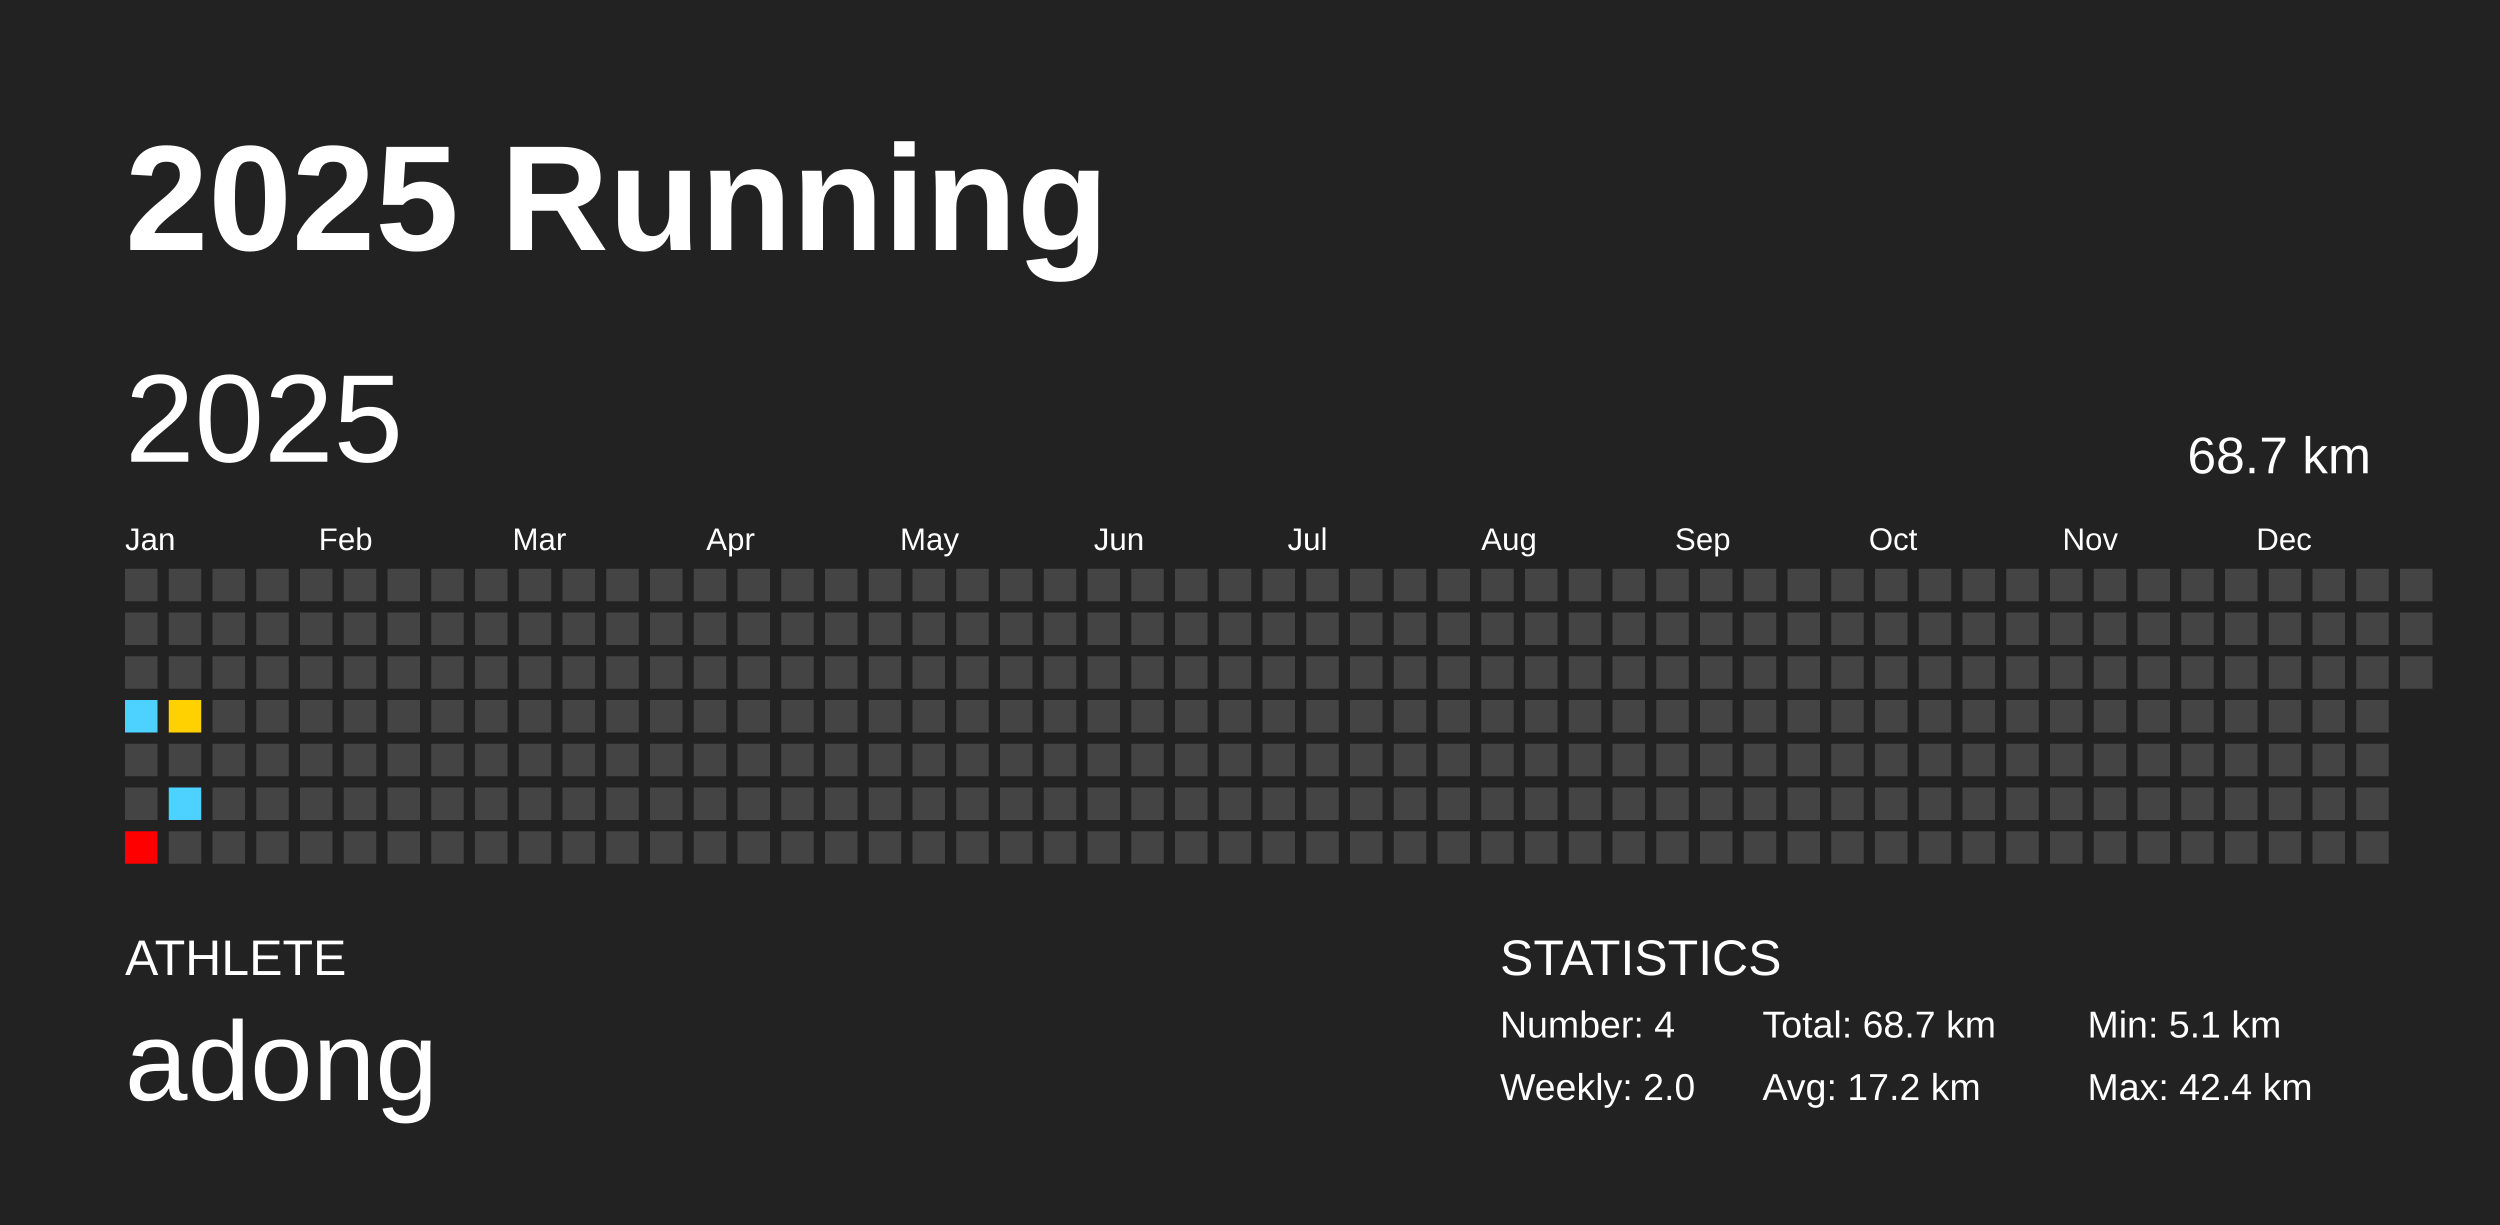
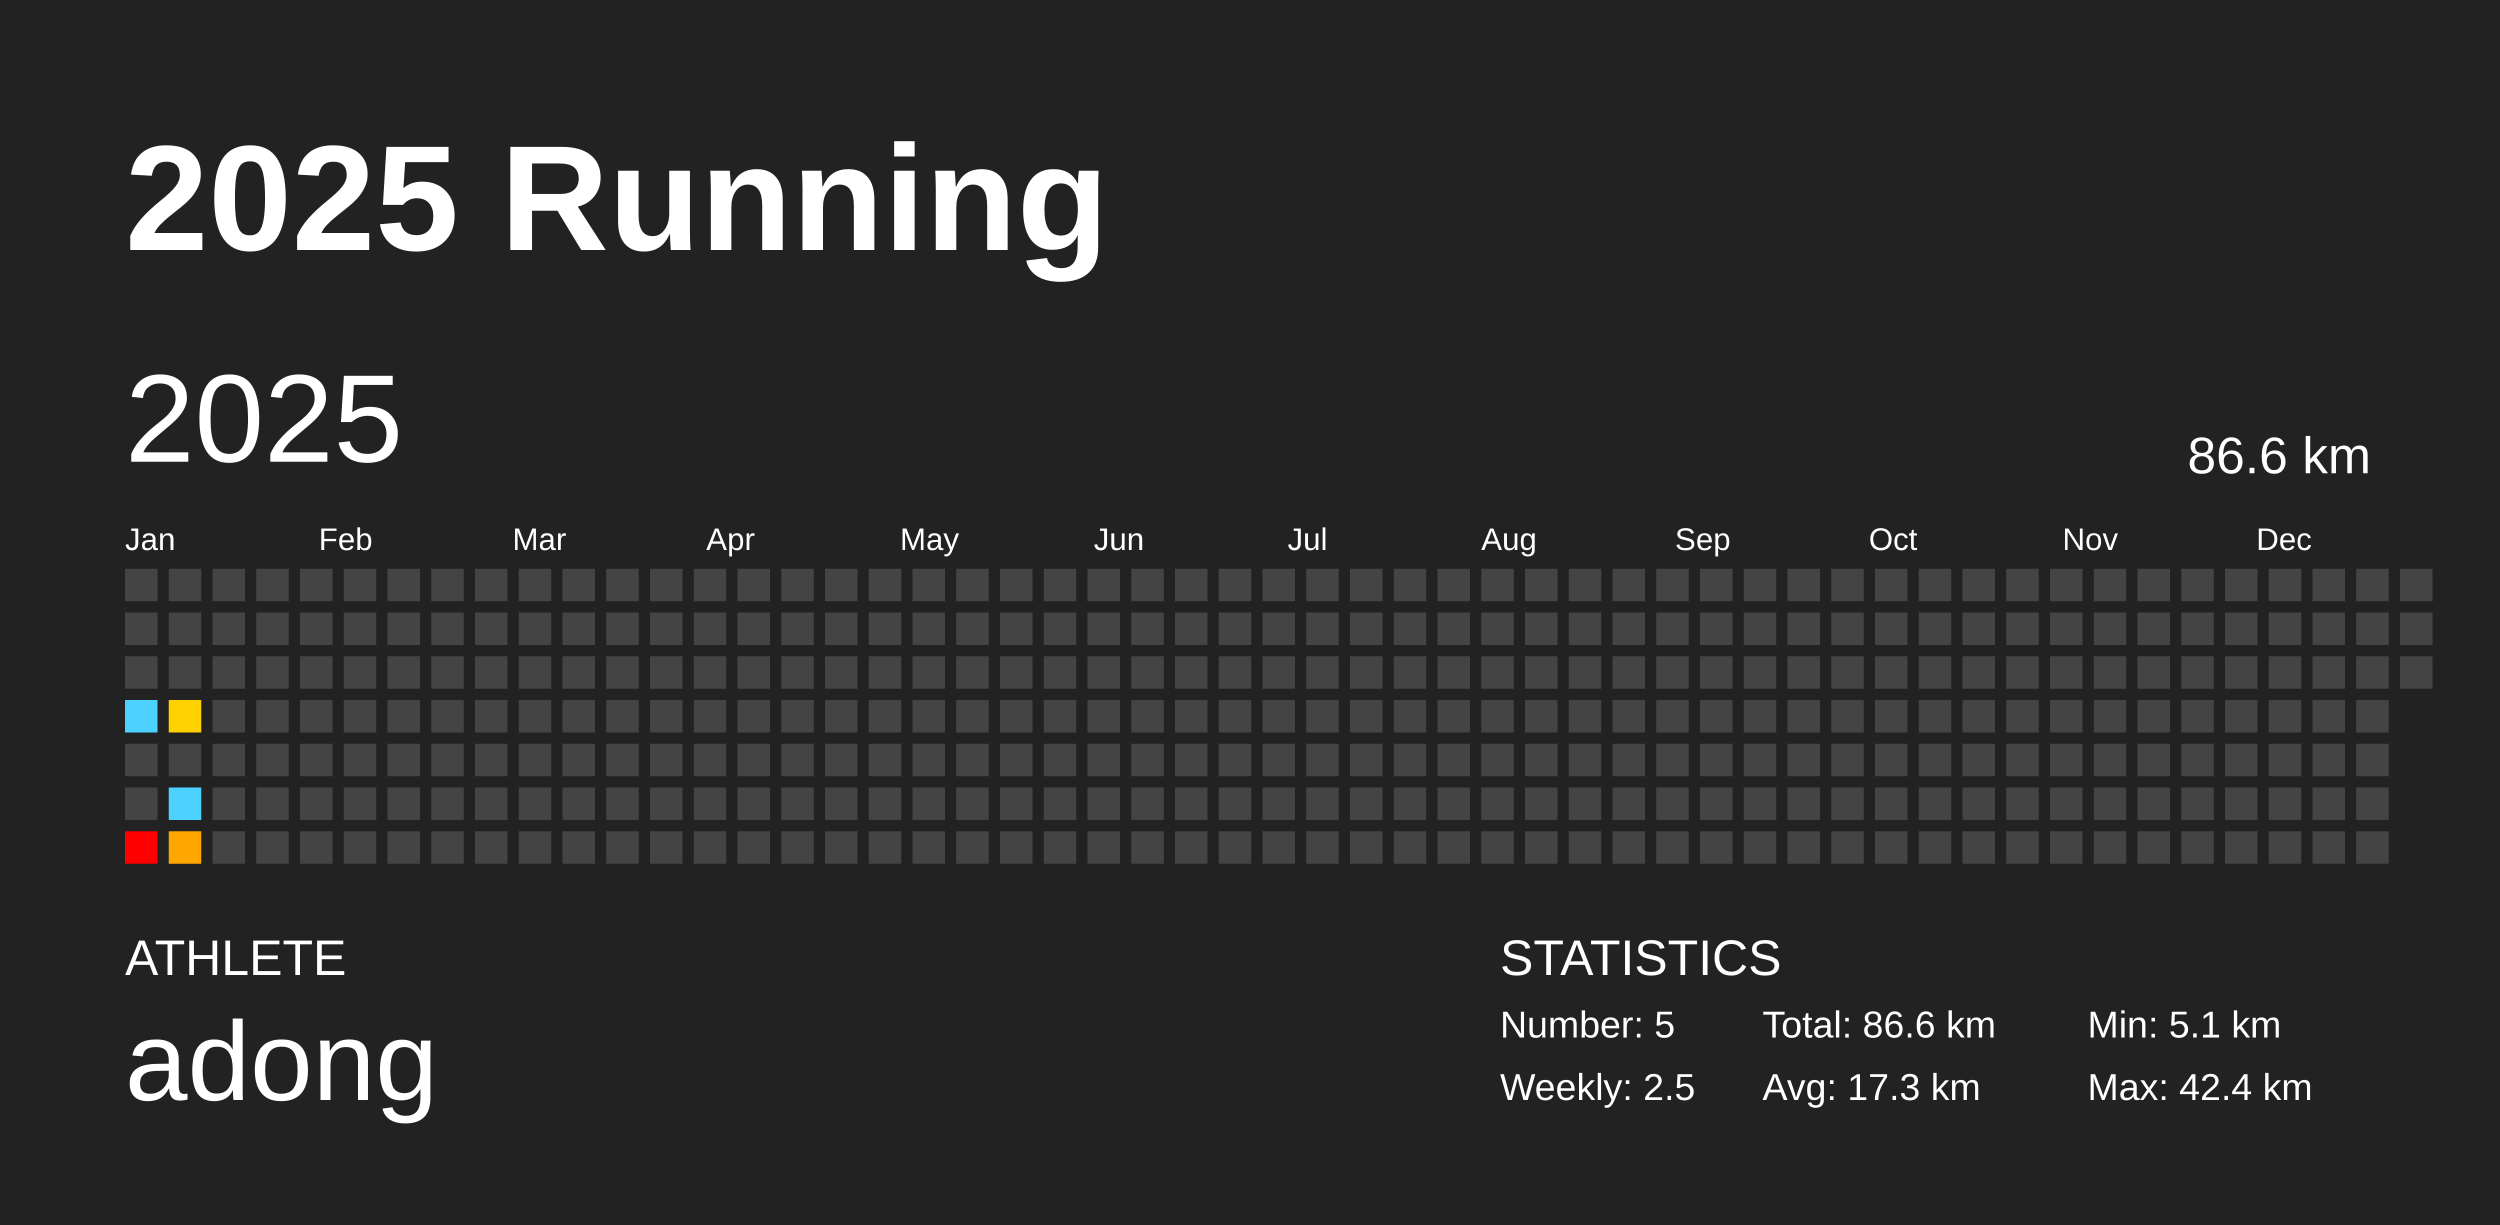
<svg xmlns="http://www.w3.org/2000/svg" baseProfile="full" height="98mm" version="1.1" viewBox="0,0,200,98" width="200mm">
  <defs />
  <rect fill="#222222" height="98" width="200" x="0" y="0" />
  <text fill="#FFFFFF" style="font-size:12px; font-family:Arial; font-weight:bold;" x="10" y="20">2025 Running</text>
  <text fill="#FFFFFF" style="font-size:4px; font-family:Arial" x="10" y="78">ATHLETE</text>
  <text fill="#FFFFFF" style="font-size:9px; font-family:Arial" x="10" y="88">adong</text>
  <text fill="#FFFFFF" style="font-size:4px; font-family:Arial" x="120" y="78">STATISTICS</text>
-   <text fill="#FFFFFF" style="font-size:3px; font-family:Arial" x="120" y="83">Number: 4</text>
-   <text fill="#FFFFFF" style="font-size:3px; font-family:Arial" x="120" y="88">Weekly: 2.0</text>
-   <text fill="#FFFFFF" style="font-size:3px; font-family:Arial" x="141" y="83">Total: 68.7 km</text>
-   <text fill="#FFFFFF" style="font-size:3px; font-family:Arial" x="141" y="88">Avg: 17.2 km</text>
+   <text fill="#FFFFFF" style="font-size:3px; font-family:Arial" x="120" y="83">Number: 5</text>
+   <text fill="#FFFFFF" style="font-size:3px; font-family:Arial" x="120" y="88">Weekly: 2.5</text>
+   <text fill="#FFFFFF" style="font-size:3px; font-family:Arial" x="141" y="83">Total: 86.6 km</text>
+   <text fill="#FFFFFF" style="font-size:3px; font-family:Arial" x="141" y="88">Avg: 17.3 km</text>
  <text fill="#FFFFFF" style="font-size:3px; font-family:Arial" x="167" y="83">Min: 5.1 km</text>
  <text fill="#FFFFFF" style="font-size:3px; font-family:Arial" x="167" y="88">Max: 42.4 km</text>
  <text dominant-baseline="hanging" fill="#FFFFFF" style="font-size:10.0px; font-family:Arial;" x="10" y="30">2025</text>
-   <text dominant-baseline="hanging" fill="#FFFFFF" style="font-size:4.125px; font-family:Arial;" x="175" y="35">68.7 km</text>
+   <text dominant-baseline="hanging" fill="#FFFFFF" style="font-size:4.125px; font-family:Arial;" x="175" y="35">86.6 km</text>
  <text fill="#FFFFFF" style="font-size:2.5px; font-family:Arial" x="10.0" y="44">Jan</text>
  <text fill="#FFFFFF" style="font-size:2.5px; font-family:Arial" x="25.5" y="44">Feb</text>
  <text fill="#FFFFFF" style="font-size:2.5px; font-family:Arial" x="41.0" y="44">Mar</text>
  <text fill="#FFFFFF" style="font-size:2.5px; font-family:Arial" x="56.5" y="44">Apr</text>
  <text fill="#FFFFFF" style="font-size:2.5px; font-family:Arial" x="72.0" y="44">May</text>
  <text fill="#FFFFFF" style="font-size:2.5px; font-family:Arial" x="87.5" y="44">Jun</text>
  <text fill="#FFFFFF" style="font-size:2.5px; font-family:Arial" x="103.0" y="44">Jul</text>
  <text fill="#FFFFFF" style="font-size:2.5px; font-family:Arial" x="118.5" y="44">Aug</text>
  <text fill="#FFFFFF" style="font-size:2.5px; font-family:Arial" x="134.0" y="44">Sep</text>
  <text fill="#FFFFFF" style="font-size:2.5px; font-family:Arial" x="149.5" y="44">Oct</text>
  <text fill="#FFFFFF" style="font-size:2.5px; font-family:Arial" x="165.0" y="44">Nov</text>
  <text fill="#FFFFFF" style="font-size:2.5px; font-family:Arial" x="180.5" y="44">Dec</text>
  <rect fill="#444444" height="2.6" width="2.6" x="10.0" y="45.5" />
  <rect fill="#444444" height="2.6" width="2.6" x="10.0" y="49.0" />
  <rect fill="#444444" height="2.6" width="2.6" x="10.0" y="52.5" />
  <rect fill="#4dd2ff" height="2.6" width="2.6" x="10.0" y="56.0" />
  <rect fill="#444444" height="2.6" width="2.6" x="10.0" y="59.5" />
  <rect fill="#444444" height="2.6" width="2.6" x="10.0" y="63.0" />
  <rect fill="red" height="2.6" width="2.6" x="10.0" y="66.5" />
  <rect fill="#444444" height="2.6" width="2.6" x="13.5" y="45.5" />
  <rect fill="#444444" height="2.6" width="2.6" x="13.5" y="49.0" />
  <rect fill="#444444" height="2.6" width="2.6" x="13.5" y="52.5" />
  <rect fill="#ffd100" height="2.6" width="2.6" x="13.5" y="56.0" />
  <rect fill="#444444" height="2.6" width="2.6" x="13.5" y="59.5" />
  <rect fill="#4dd2ff" height="2.6" width="2.6" x="13.5" y="63.0" />
-   <rect fill="#444444" height="2.6" width="2.6" x="13.5" y="66.5" />
+   <rect fill="#ffa700" height="2.6" width="2.6" x="13.5" y="66.5" />
  <rect fill="#444444" height="2.6" width="2.6" x="17.0" y="45.5" />
  <rect fill="#444444" height="2.6" width="2.6" x="17.0" y="49.0" />
  <rect fill="#444444" height="2.6" width="2.6" x="17.0" y="52.5" />
  <rect fill="#444444" height="2.6" width="2.6" x="17.0" y="56.0" />
  <rect fill="#444444" height="2.6" width="2.6" x="17.0" y="59.5" />
  <rect fill="#444444" height="2.6" width="2.6" x="17.0" y="63.0" />
  <rect fill="#444444" height="2.6" width="2.6" x="17.0" y="66.5" />
  <rect fill="#444444" height="2.6" width="2.6" x="20.5" y="45.5" />
  <rect fill="#444444" height="2.6" width="2.6" x="20.5" y="49.0" />
  <rect fill="#444444" height="2.6" width="2.6" x="20.5" y="52.5" />
  <rect fill="#444444" height="2.6" width="2.6" x="20.5" y="56.0" />
  <rect fill="#444444" height="2.6" width="2.6" x="20.5" y="59.5" />
  <rect fill="#444444" height="2.6" width="2.6" x="20.5" y="63.0" />
  <rect fill="#444444" height="2.6" width="2.6" x="20.5" y="66.5" />
  <rect fill="#444444" height="2.6" width="2.6" x="24.0" y="45.5" />
  <rect fill="#444444" height="2.6" width="2.6" x="24.0" y="49.0" />
  <rect fill="#444444" height="2.6" width="2.6" x="24.0" y="52.5" />
  <rect fill="#444444" height="2.6" width="2.6" x="24.0" y="56.0" />
  <rect fill="#444444" height="2.6" width="2.6" x="24.0" y="59.5" />
  <rect fill="#444444" height="2.6" width="2.6" x="24.0" y="63.0" />
  <rect fill="#444444" height="2.6" width="2.6" x="24.0" y="66.5" />
  <rect fill="#444444" height="2.6" width="2.6" x="27.5" y="45.5" />
  <rect fill="#444444" height="2.6" width="2.6" x="27.5" y="49.0" />
  <rect fill="#444444" height="2.6" width="2.6" x="27.5" y="52.5" />
  <rect fill="#444444" height="2.6" width="2.6" x="27.5" y="56.0" />
  <rect fill="#444444" height="2.6" width="2.6" x="27.5" y="59.5" />
  <rect fill="#444444" height="2.6" width="2.6" x="27.5" y="63.0" />
  <rect fill="#444444" height="2.6" width="2.6" x="27.5" y="66.5" />
  <rect fill="#444444" height="2.6" width="2.6" x="31.0" y="45.5" />
  <rect fill="#444444" height="2.6" width="2.6" x="31.0" y="49.0" />
  <rect fill="#444444" height="2.6" width="2.6" x="31.0" y="52.5" />
  <rect fill="#444444" height="2.6" width="2.6" x="31.0" y="56.0" />
  <rect fill="#444444" height="2.6" width="2.6" x="31.0" y="59.5" />
  <rect fill="#444444" height="2.6" width="2.6" x="31.0" y="63.0" />
  <rect fill="#444444" height="2.6" width="2.6" x="31.0" y="66.5" />
  <rect fill="#444444" height="2.6" width="2.6" x="34.5" y="45.5" />
  <rect fill="#444444" height="2.6" width="2.6" x="34.5" y="49.0" />
  <rect fill="#444444" height="2.6" width="2.6" x="34.5" y="52.5" />
  <rect fill="#444444" height="2.6" width="2.6" x="34.5" y="56.0" />
  <rect fill="#444444" height="2.6" width="2.6" x="34.5" y="59.5" />
  <rect fill="#444444" height="2.6" width="2.6" x="34.5" y="63.0" />
  <rect fill="#444444" height="2.6" width="2.6" x="34.5" y="66.5" />
  <rect fill="#444444" height="2.6" width="2.6" x="38.0" y="45.5" />
  <rect fill="#444444" height="2.6" width="2.6" x="38.0" y="49.0" />
  <rect fill="#444444" height="2.6" width="2.6" x="38.0" y="52.5" />
  <rect fill="#444444" height="2.6" width="2.6" x="38.0" y="56.0" />
  <rect fill="#444444" height="2.6" width="2.6" x="38.0" y="59.5" />
  <rect fill="#444444" height="2.6" width="2.6" x="38.0" y="63.0" />
  <rect fill="#444444" height="2.6" width="2.6" x="38.0" y="66.5" />
  <rect fill="#444444" height="2.6" width="2.6" x="41.5" y="45.5" />
  <rect fill="#444444" height="2.6" width="2.6" x="41.5" y="49.0" />
  <rect fill="#444444" height="2.6" width="2.6" x="41.5" y="52.5" />
  <rect fill="#444444" height="2.6" width="2.6" x="41.5" y="56.0" />
  <rect fill="#444444" height="2.6" width="2.6" x="41.5" y="59.5" />
  <rect fill="#444444" height="2.6" width="2.6" x="41.5" y="63.0" />
  <rect fill="#444444" height="2.6" width="2.6" x="41.5" y="66.5" />
  <rect fill="#444444" height="2.6" width="2.6" x="45.0" y="45.5" />
  <rect fill="#444444" height="2.6" width="2.6" x="45.0" y="49.0" />
  <rect fill="#444444" height="2.6" width="2.6" x="45.0" y="52.5" />
  <rect fill="#444444" height="2.6" width="2.6" x="45.0" y="56.0" />
  <rect fill="#444444" height="2.6" width="2.6" x="45.0" y="59.5" />
  <rect fill="#444444" height="2.6" width="2.6" x="45.0" y="63.0" />
  <rect fill="#444444" height="2.6" width="2.6" x="45.0" y="66.5" />
  <rect fill="#444444" height="2.6" width="2.6" x="48.5" y="45.5" />
  <rect fill="#444444" height="2.6" width="2.6" x="48.5" y="49.0" />
  <rect fill="#444444" height="2.6" width="2.6" x="48.5" y="52.5" />
  <rect fill="#444444" height="2.6" width="2.6" x="48.5" y="56.0" />
  <rect fill="#444444" height="2.6" width="2.6" x="48.5" y="59.5" />
  <rect fill="#444444" height="2.6" width="2.6" x="48.5" y="63.0" />
  <rect fill="#444444" height="2.6" width="2.6" x="48.5" y="66.5" />
  <rect fill="#444444" height="2.6" width="2.6" x="52.0" y="45.5" />
  <rect fill="#444444" height="2.6" width="2.6" x="52.0" y="49.0" />
  <rect fill="#444444" height="2.6" width="2.6" x="52.0" y="52.5" />
  <rect fill="#444444" height="2.6" width="2.6" x="52.0" y="56.0" />
  <rect fill="#444444" height="2.6" width="2.6" x="52.0" y="59.5" />
  <rect fill="#444444" height="2.6" width="2.6" x="52.0" y="63.0" />
  <rect fill="#444444" height="2.6" width="2.6" x="52.0" y="66.5" />
  <rect fill="#444444" height="2.6" width="2.6" x="55.5" y="45.5" />
  <rect fill="#444444" height="2.6" width="2.6" x="55.5" y="49.0" />
  <rect fill="#444444" height="2.6" width="2.6" x="55.5" y="52.5" />
  <rect fill="#444444" height="2.6" width="2.6" x="55.5" y="56.0" />
  <rect fill="#444444" height="2.6" width="2.6" x="55.5" y="59.5" />
  <rect fill="#444444" height="2.6" width="2.6" x="55.5" y="63.0" />
  <rect fill="#444444" height="2.6" width="2.6" x="55.5" y="66.5" />
  <rect fill="#444444" height="2.6" width="2.6" x="59.0" y="45.5" />
  <rect fill="#444444" height="2.6" width="2.6" x="59.0" y="49.0" />
  <rect fill="#444444" height="2.6" width="2.6" x="59.0" y="52.5" />
  <rect fill="#444444" height="2.6" width="2.6" x="59.0" y="56.0" />
  <rect fill="#444444" height="2.6" width="2.6" x="59.0" y="59.5" />
  <rect fill="#444444" height="2.6" width="2.6" x="59.0" y="63.0" />
  <rect fill="#444444" height="2.6" width="2.6" x="59.0" y="66.5" />
  <rect fill="#444444" height="2.6" width="2.6" x="62.5" y="45.5" />
  <rect fill="#444444" height="2.6" width="2.6" x="62.5" y="49.0" />
  <rect fill="#444444" height="2.6" width="2.6" x="62.5" y="52.5" />
  <rect fill="#444444" height="2.6" width="2.6" x="62.5" y="56.0" />
  <rect fill="#444444" height="2.6" width="2.6" x="62.5" y="59.5" />
  <rect fill="#444444" height="2.6" width="2.6" x="62.5" y="63.0" />
  <rect fill="#444444" height="2.6" width="2.6" x="62.5" y="66.5" />
  <rect fill="#444444" height="2.6" width="2.6" x="66.0" y="45.5" />
  <rect fill="#444444" height="2.6" width="2.6" x="66.0" y="49.0" />
  <rect fill="#444444" height="2.6" width="2.6" x="66.0" y="52.5" />
  <rect fill="#444444" height="2.6" width="2.6" x="66.0" y="56.0" />
  <rect fill="#444444" height="2.6" width="2.6" x="66.0" y="59.5" />
  <rect fill="#444444" height="2.6" width="2.6" x="66.0" y="63.0" />
  <rect fill="#444444" height="2.6" width="2.6" x="66.0" y="66.5" />
  <rect fill="#444444" height="2.6" width="2.6" x="69.5" y="45.5" />
  <rect fill="#444444" height="2.6" width="2.6" x="69.5" y="49.0" />
  <rect fill="#444444" height="2.6" width="2.6" x="69.5" y="52.5" />
  <rect fill="#444444" height="2.6" width="2.6" x="69.5" y="56.0" />
  <rect fill="#444444" height="2.6" width="2.6" x="69.5" y="59.5" />
  <rect fill="#444444" height="2.6" width="2.6" x="69.5" y="63.0" />
  <rect fill="#444444" height="2.6" width="2.6" x="69.5" y="66.5" />
  <rect fill="#444444" height="2.6" width="2.6" x="73.0" y="45.5" />
  <rect fill="#444444" height="2.6" width="2.6" x="73.0" y="49.0" />
  <rect fill="#444444" height="2.6" width="2.6" x="73.0" y="52.5" />
  <rect fill="#444444" height="2.6" width="2.6" x="73.0" y="56.0" />
  <rect fill="#444444" height="2.6" width="2.6" x="73.0" y="59.5" />
  <rect fill="#444444" height="2.6" width="2.6" x="73.0" y="63.0" />
  <rect fill="#444444" height="2.6" width="2.6" x="73.0" y="66.5" />
  <rect fill="#444444" height="2.6" width="2.6" x="76.5" y="45.5" />
  <rect fill="#444444" height="2.6" width="2.6" x="76.5" y="49.0" />
  <rect fill="#444444" height="2.6" width="2.6" x="76.5" y="52.5" />
  <rect fill="#444444" height="2.6" width="2.6" x="76.5" y="56.0" />
  <rect fill="#444444" height="2.6" width="2.6" x="76.5" y="59.5" />
  <rect fill="#444444" height="2.6" width="2.6" x="76.5" y="63.0" />
  <rect fill="#444444" height="2.6" width="2.6" x="76.5" y="66.5" />
  <rect fill="#444444" height="2.6" width="2.6" x="80.0" y="45.5" />
  <rect fill="#444444" height="2.6" width="2.6" x="80.0" y="49.0" />
  <rect fill="#444444" height="2.6" width="2.6" x="80.0" y="52.5" />
  <rect fill="#444444" height="2.6" width="2.6" x="80.0" y="56.0" />
  <rect fill="#444444" height="2.6" width="2.6" x="80.0" y="59.5" />
  <rect fill="#444444" height="2.6" width="2.6" x="80.0" y="63.0" />
  <rect fill="#444444" height="2.6" width="2.6" x="80.0" y="66.5" />
  <rect fill="#444444" height="2.6" width="2.6" x="83.5" y="45.5" />
  <rect fill="#444444" height="2.6" width="2.6" x="83.5" y="49.0" />
  <rect fill="#444444" height="2.6" width="2.6" x="83.5" y="52.5" />
  <rect fill="#444444" height="2.6" width="2.6" x="83.5" y="56.0" />
  <rect fill="#444444" height="2.6" width="2.6" x="83.5" y="59.5" />
  <rect fill="#444444" height="2.6" width="2.6" x="83.5" y="63.0" />
  <rect fill="#444444" height="2.6" width="2.6" x="83.5" y="66.5" />
  <rect fill="#444444" height="2.6" width="2.6" x="87.0" y="45.5" />
  <rect fill="#444444" height="2.6" width="2.6" x="87.0" y="49.0" />
  <rect fill="#444444" height="2.6" width="2.6" x="87.0" y="52.5" />
  <rect fill="#444444" height="2.6" width="2.6" x="87.0" y="56.0" />
  <rect fill="#444444" height="2.6" width="2.6" x="87.0" y="59.5" />
  <rect fill="#444444" height="2.6" width="2.6" x="87.0" y="63.0" />
  <rect fill="#444444" height="2.6" width="2.6" x="87.0" y="66.5" />
  <rect fill="#444444" height="2.6" width="2.6" x="90.5" y="45.5" />
  <rect fill="#444444" height="2.6" width="2.6" x="90.5" y="49.0" />
  <rect fill="#444444" height="2.6" width="2.6" x="90.5" y="52.5" />
  <rect fill="#444444" height="2.6" width="2.6" x="90.5" y="56.0" />
  <rect fill="#444444" height="2.6" width="2.6" x="90.5" y="59.5" />
  <rect fill="#444444" height="2.6" width="2.6" x="90.5" y="63.0" />
  <rect fill="#444444" height="2.6" width="2.6" x="90.5" y="66.5" />
  <rect fill="#444444" height="2.6" width="2.6" x="94.0" y="45.5" />
  <rect fill="#444444" height="2.6" width="2.6" x="94.0" y="49.0" />
  <rect fill="#444444" height="2.6" width="2.6" x="94.0" y="52.5" />
  <rect fill="#444444" height="2.6" width="2.6" x="94.0" y="56.0" />
  <rect fill="#444444" height="2.6" width="2.6" x="94.0" y="59.5" />
  <rect fill="#444444" height="2.6" width="2.6" x="94.0" y="63.0" />
  <rect fill="#444444" height="2.6" width="2.6" x="94.0" y="66.5" />
  <rect fill="#444444" height="2.6" width="2.6" x="97.5" y="45.5" />
  <rect fill="#444444" height="2.6" width="2.6" x="97.5" y="49.0" />
  <rect fill="#444444" height="2.6" width="2.6" x="97.5" y="52.5" />
  <rect fill="#444444" height="2.6" width="2.6" x="97.5" y="56.0" />
  <rect fill="#444444" height="2.6" width="2.6" x="97.5" y="59.5" />
  <rect fill="#444444" height="2.6" width="2.6" x="97.5" y="63.0" />
  <rect fill="#444444" height="2.6" width="2.6" x="97.5" y="66.5" />
  <rect fill="#444444" height="2.6" width="2.6" x="101.0" y="45.5" />
  <rect fill="#444444" height="2.6" width="2.6" x="101.0" y="49.0" />
  <rect fill="#444444" height="2.6" width="2.6" x="101.0" y="52.5" />
  <rect fill="#444444" height="2.6" width="2.6" x="101.0" y="56.0" />
  <rect fill="#444444" height="2.6" width="2.6" x="101.0" y="59.5" />
  <rect fill="#444444" height="2.6" width="2.6" x="101.0" y="63.0" />
  <rect fill="#444444" height="2.6" width="2.6" x="101.0" y="66.5" />
  <rect fill="#444444" height="2.6" width="2.6" x="104.5" y="45.5" />
  <rect fill="#444444" height="2.6" width="2.6" x="104.5" y="49.0" />
  <rect fill="#444444" height="2.6" width="2.6" x="104.5" y="52.5" />
  <rect fill="#444444" height="2.6" width="2.6" x="104.5" y="56.0" />
  <rect fill="#444444" height="2.6" width="2.6" x="104.5" y="59.5" />
  <rect fill="#444444" height="2.6" width="2.6" x="104.5" y="63.0" />
  <rect fill="#444444" height="2.6" width="2.6" x="104.5" y="66.5" />
  <rect fill="#444444" height="2.6" width="2.6" x="108.0" y="45.5" />
  <rect fill="#444444" height="2.6" width="2.6" x="108.0" y="49.0" />
  <rect fill="#444444" height="2.6" width="2.6" x="108.0" y="52.5" />
  <rect fill="#444444" height="2.6" width="2.6" x="108.0" y="56.0" />
  <rect fill="#444444" height="2.6" width="2.6" x="108.0" y="59.5" />
  <rect fill="#444444" height="2.6" width="2.6" x="108.0" y="63.0" />
  <rect fill="#444444" height="2.6" width="2.6" x="108.0" y="66.5" />
  <rect fill="#444444" height="2.6" width="2.6" x="111.5" y="45.5" />
  <rect fill="#444444" height="2.6" width="2.6" x="111.5" y="49.0" />
  <rect fill="#444444" height="2.6" width="2.6" x="111.5" y="52.5" />
  <rect fill="#444444" height="2.6" width="2.6" x="111.5" y="56.0" />
  <rect fill="#444444" height="2.6" width="2.6" x="111.5" y="59.5" />
  <rect fill="#444444" height="2.6" width="2.6" x="111.5" y="63.0" />
  <rect fill="#444444" height="2.6" width="2.6" x="111.5" y="66.5" />
  <rect fill="#444444" height="2.6" width="2.6" x="115.0" y="45.5" />
  <rect fill="#444444" height="2.6" width="2.6" x="115.0" y="49.0" />
  <rect fill="#444444" height="2.6" width="2.6" x="115.0" y="52.5" />
  <rect fill="#444444" height="2.6" width="2.6" x="115.0" y="56.0" />
  <rect fill="#444444" height="2.6" width="2.6" x="115.0" y="59.5" />
  <rect fill="#444444" height="2.6" width="2.6" x="115.0" y="63.0" />
  <rect fill="#444444" height="2.6" width="2.6" x="115.0" y="66.5" />
  <rect fill="#444444" height="2.6" width="2.6" x="118.5" y="45.5" />
  <rect fill="#444444" height="2.6" width="2.6" x="118.5" y="49.0" />
  <rect fill="#444444" height="2.6" width="2.6" x="118.5" y="52.5" />
  <rect fill="#444444" height="2.6" width="2.6" x="118.5" y="56.0" />
  <rect fill="#444444" height="2.6" width="2.6" x="118.5" y="59.5" />
  <rect fill="#444444" height="2.6" width="2.6" x="118.5" y="63.0" />
  <rect fill="#444444" height="2.6" width="2.6" x="118.5" y="66.5" />
  <rect fill="#444444" height="2.6" width="2.6" x="122.0" y="45.5" />
  <rect fill="#444444" height="2.6" width="2.6" x="122.0" y="49.0" />
  <rect fill="#444444" height="2.6" width="2.6" x="122.0" y="52.5" />
  <rect fill="#444444" height="2.6" width="2.6" x="122.0" y="56.0" />
  <rect fill="#444444" height="2.6" width="2.6" x="122.0" y="59.5" />
  <rect fill="#444444" height="2.6" width="2.6" x="122.0" y="63.0" />
  <rect fill="#444444" height="2.6" width="2.6" x="122.0" y="66.5" />
  <rect fill="#444444" height="2.6" width="2.6" x="125.5" y="45.5" />
  <rect fill="#444444" height="2.6" width="2.6" x="125.5" y="49.0" />
  <rect fill="#444444" height="2.6" width="2.6" x="125.5" y="52.5" />
  <rect fill="#444444" height="2.6" width="2.6" x="125.5" y="56.0" />
  <rect fill="#444444" height="2.6" width="2.6" x="125.5" y="59.5" />
  <rect fill="#444444" height="2.6" width="2.6" x="125.5" y="63.0" />
  <rect fill="#444444" height="2.6" width="2.6" x="125.5" y="66.5" />
  <rect fill="#444444" height="2.6" width="2.6" x="129.0" y="45.5" />
  <rect fill="#444444" height="2.6" width="2.6" x="129.0" y="49.0" />
  <rect fill="#444444" height="2.6" width="2.6" x="129.0" y="52.5" />
  <rect fill="#444444" height="2.6" width="2.6" x="129.0" y="56.0" />
  <rect fill="#444444" height="2.6" width="2.6" x="129.0" y="59.5" />
  <rect fill="#444444" height="2.6" width="2.6" x="129.0" y="63.0" />
  <rect fill="#444444" height="2.6" width="2.6" x="129.0" y="66.5" />
  <rect fill="#444444" height="2.6" width="2.6" x="132.5" y="45.5" />
  <rect fill="#444444" height="2.6" width="2.6" x="132.5" y="49.0" />
  <rect fill="#444444" height="2.6" width="2.6" x="132.5" y="52.5" />
  <rect fill="#444444" height="2.6" width="2.6" x="132.5" y="56.0" />
  <rect fill="#444444" height="2.6" width="2.6" x="132.5" y="59.5" />
  <rect fill="#444444" height="2.6" width="2.6" x="132.5" y="63.0" />
  <rect fill="#444444" height="2.6" width="2.6" x="132.5" y="66.5" />
  <rect fill="#444444" height="2.6" width="2.6" x="136.0" y="45.5" />
  <rect fill="#444444" height="2.6" width="2.6" x="136.0" y="49.0" />
  <rect fill="#444444" height="2.6" width="2.6" x="136.0" y="52.5" />
  <rect fill="#444444" height="2.6" width="2.6" x="136.0" y="56.0" />
  <rect fill="#444444" height="2.6" width="2.6" x="136.0" y="59.5" />
  <rect fill="#444444" height="2.6" width="2.6" x="136.0" y="63.0" />
  <rect fill="#444444" height="2.6" width="2.6" x="136.0" y="66.5" />
  <rect fill="#444444" height="2.6" width="2.6" x="139.5" y="45.5" />
  <rect fill="#444444" height="2.6" width="2.6" x="139.5" y="49.0" />
  <rect fill="#444444" height="2.6" width="2.6" x="139.5" y="52.5" />
  <rect fill="#444444" height="2.6" width="2.6" x="139.5" y="56.0" />
  <rect fill="#444444" height="2.6" width="2.6" x="139.5" y="59.5" />
  <rect fill="#444444" height="2.6" width="2.6" x="139.5" y="63.0" />
  <rect fill="#444444" height="2.6" width="2.6" x="139.5" y="66.5" />
  <rect fill="#444444" height="2.6" width="2.6" x="143.0" y="45.5" />
  <rect fill="#444444" height="2.6" width="2.6" x="143.0" y="49.0" />
  <rect fill="#444444" height="2.6" width="2.6" x="143.0" y="52.5" />
  <rect fill="#444444" height="2.6" width="2.6" x="143.0" y="56.0" />
  <rect fill="#444444" height="2.6" width="2.6" x="143.0" y="59.5" />
  <rect fill="#444444" height="2.6" width="2.6" x="143.0" y="63.0" />
  <rect fill="#444444" height="2.6" width="2.6" x="143.0" y="66.5" />
  <rect fill="#444444" height="2.6" width="2.6" x="146.5" y="45.5" />
  <rect fill="#444444" height="2.6" width="2.6" x="146.5" y="49.0" />
  <rect fill="#444444" height="2.6" width="2.6" x="146.5" y="52.5" />
  <rect fill="#444444" height="2.6" width="2.6" x="146.5" y="56.0" />
  <rect fill="#444444" height="2.6" width="2.6" x="146.5" y="59.5" />
  <rect fill="#444444" height="2.6" width="2.6" x="146.5" y="63.0" />
  <rect fill="#444444" height="2.6" width="2.6" x="146.5" y="66.5" />
  <rect fill="#444444" height="2.6" width="2.6" x="150.0" y="45.5" />
  <rect fill="#444444" height="2.6" width="2.6" x="150.0" y="49.0" />
  <rect fill="#444444" height="2.6" width="2.6" x="150.0" y="52.5" />
  <rect fill="#444444" height="2.6" width="2.6" x="150.0" y="56.0" />
  <rect fill="#444444" height="2.6" width="2.6" x="150.0" y="59.5" />
  <rect fill="#444444" height="2.6" width="2.6" x="150.0" y="63.0" />
  <rect fill="#444444" height="2.6" width="2.6" x="150.0" y="66.5" />
  <rect fill="#444444" height="2.6" width="2.6" x="153.5" y="45.5" />
  <rect fill="#444444" height="2.6" width="2.6" x="153.5" y="49.0" />
  <rect fill="#444444" height="2.6" width="2.6" x="153.5" y="52.5" />
  <rect fill="#444444" height="2.6" width="2.6" x="153.5" y="56.0" />
  <rect fill="#444444" height="2.6" width="2.6" x="153.5" y="59.5" />
  <rect fill="#444444" height="2.6" width="2.6" x="153.5" y="63.0" />
  <rect fill="#444444" height="2.6" width="2.6" x="153.5" y="66.5" />
  <rect fill="#444444" height="2.6" width="2.6" x="157.0" y="45.5" />
  <rect fill="#444444" height="2.6" width="2.6" x="157.0" y="49.0" />
  <rect fill="#444444" height="2.6" width="2.6" x="157.0" y="52.5" />
  <rect fill="#444444" height="2.6" width="2.6" x="157.0" y="56.0" />
  <rect fill="#444444" height="2.6" width="2.6" x="157.0" y="59.5" />
  <rect fill="#444444" height="2.6" width="2.6" x="157.0" y="63.0" />
  <rect fill="#444444" height="2.6" width="2.6" x="157.0" y="66.5" />
  <rect fill="#444444" height="2.6" width="2.6" x="160.5" y="45.5" />
  <rect fill="#444444" height="2.6" width="2.6" x="160.5" y="49.0" />
  <rect fill="#444444" height="2.6" width="2.6" x="160.5" y="52.5" />
  <rect fill="#444444" height="2.6" width="2.6" x="160.5" y="56.0" />
  <rect fill="#444444" height="2.6" width="2.6" x="160.5" y="59.5" />
  <rect fill="#444444" height="2.6" width="2.6" x="160.5" y="63.0" />
  <rect fill="#444444" height="2.6" width="2.6" x="160.5" y="66.5" />
  <rect fill="#444444" height="2.6" width="2.6" x="164.0" y="45.5" />
  <rect fill="#444444" height="2.6" width="2.6" x="164.0" y="49.0" />
  <rect fill="#444444" height="2.6" width="2.6" x="164.0" y="52.5" />
  <rect fill="#444444" height="2.6" width="2.6" x="164.0" y="56.0" />
  <rect fill="#444444" height="2.6" width="2.6" x="164.0" y="59.5" />
  <rect fill="#444444" height="2.6" width="2.6" x="164.0" y="63.0" />
  <rect fill="#444444" height="2.6" width="2.6" x="164.0" y="66.5" />
  <rect fill="#444444" height="2.6" width="2.6" x="167.5" y="45.5" />
  <rect fill="#444444" height="2.6" width="2.6" x="167.5" y="49.0" />
  <rect fill="#444444" height="2.6" width="2.6" x="167.5" y="52.5" />
  <rect fill="#444444" height="2.6" width="2.6" x="167.5" y="56.0" />
  <rect fill="#444444" height="2.6" width="2.6" x="167.5" y="59.5" />
  <rect fill="#444444" height="2.6" width="2.6" x="167.5" y="63.0" />
  <rect fill="#444444" height="2.6" width="2.6" x="167.5" y="66.5" />
  <rect fill="#444444" height="2.6" width="2.6" x="171.0" y="45.5" />
  <rect fill="#444444" height="2.6" width="2.6" x="171.0" y="49.0" />
  <rect fill="#444444" height="2.6" width="2.6" x="171.0" y="52.5" />
  <rect fill="#444444" height="2.6" width="2.6" x="171.0" y="56.0" />
  <rect fill="#444444" height="2.6" width="2.6" x="171.0" y="59.5" />
  <rect fill="#444444" height="2.6" width="2.6" x="171.0" y="63.0" />
  <rect fill="#444444" height="2.6" width="2.6" x="171.0" y="66.5" />
  <rect fill="#444444" height="2.6" width="2.6" x="174.5" y="45.5" />
  <rect fill="#444444" height="2.6" width="2.6" x="174.5" y="49.0" />
  <rect fill="#444444" height="2.6" width="2.6" x="174.5" y="52.5" />
  <rect fill="#444444" height="2.6" width="2.6" x="174.5" y="56.0" />
  <rect fill="#444444" height="2.6" width="2.6" x="174.5" y="59.5" />
  <rect fill="#444444" height="2.6" width="2.6" x="174.5" y="63.0" />
  <rect fill="#444444" height="2.6" width="2.6" x="174.5" y="66.5" />
  <rect fill="#444444" height="2.6" width="2.6" x="178.0" y="45.5" />
  <rect fill="#444444" height="2.6" width="2.6" x="178.0" y="49.0" />
  <rect fill="#444444" height="2.6" width="2.6" x="178.0" y="52.5" />
  <rect fill="#444444" height="2.6" width="2.6" x="178.0" y="56.0" />
  <rect fill="#444444" height="2.6" width="2.6" x="178.0" y="59.5" />
  <rect fill="#444444" height="2.6" width="2.6" x="178.0" y="63.0" />
  <rect fill="#444444" height="2.6" width="2.6" x="178.0" y="66.5" />
  <rect fill="#444444" height="2.6" width="2.6" x="181.5" y="45.5" />
  <rect fill="#444444" height="2.6" width="2.6" x="181.5" y="49.0" />
  <rect fill="#444444" height="2.6" width="2.6" x="181.5" y="52.5" />
  <rect fill="#444444" height="2.6" width="2.6" x="181.5" y="56.0" />
  <rect fill="#444444" height="2.6" width="2.6" x="181.5" y="59.5" />
  <rect fill="#444444" height="2.6" width="2.6" x="181.5" y="63.0" />
  <rect fill="#444444" height="2.6" width="2.6" x="181.5" y="66.5" />
  <rect fill="#444444" height="2.6" width="2.6" x="185.0" y="45.5" />
  <rect fill="#444444" height="2.6" width="2.6" x="185.0" y="49.0" />
  <rect fill="#444444" height="2.6" width="2.6" x="185.0" y="52.5" />
  <rect fill="#444444" height="2.6" width="2.6" x="185.0" y="56.0" />
  <rect fill="#444444" height="2.6" width="2.6" x="185.0" y="59.5" />
  <rect fill="#444444" height="2.6" width="2.6" x="185.0" y="63.0" />
  <rect fill="#444444" height="2.6" width="2.6" x="185.0" y="66.5" />
  <rect fill="#444444" height="2.6" width="2.6" x="188.5" y="45.5" />
  <rect fill="#444444" height="2.6" width="2.6" x="188.5" y="49.0" />
  <rect fill="#444444" height="2.6" width="2.6" x="188.5" y="52.5" />
  <rect fill="#444444" height="2.6" width="2.6" x="188.5" y="56.0" />
  <rect fill="#444444" height="2.6" width="2.6" x="188.5" y="59.5" />
  <rect fill="#444444" height="2.6" width="2.6" x="188.5" y="63.0" />
  <rect fill="#444444" height="2.6" width="2.6" x="188.5" y="66.5" />
  <rect fill="#444444" height="2.6" width="2.6" x="192.0" y="45.5" />
  <rect fill="#444444" height="2.6" width="2.6" x="192.0" y="49.0" />
  <rect fill="#444444" height="2.6" width="2.6" x="192.0" y="52.5" />
</svg>
